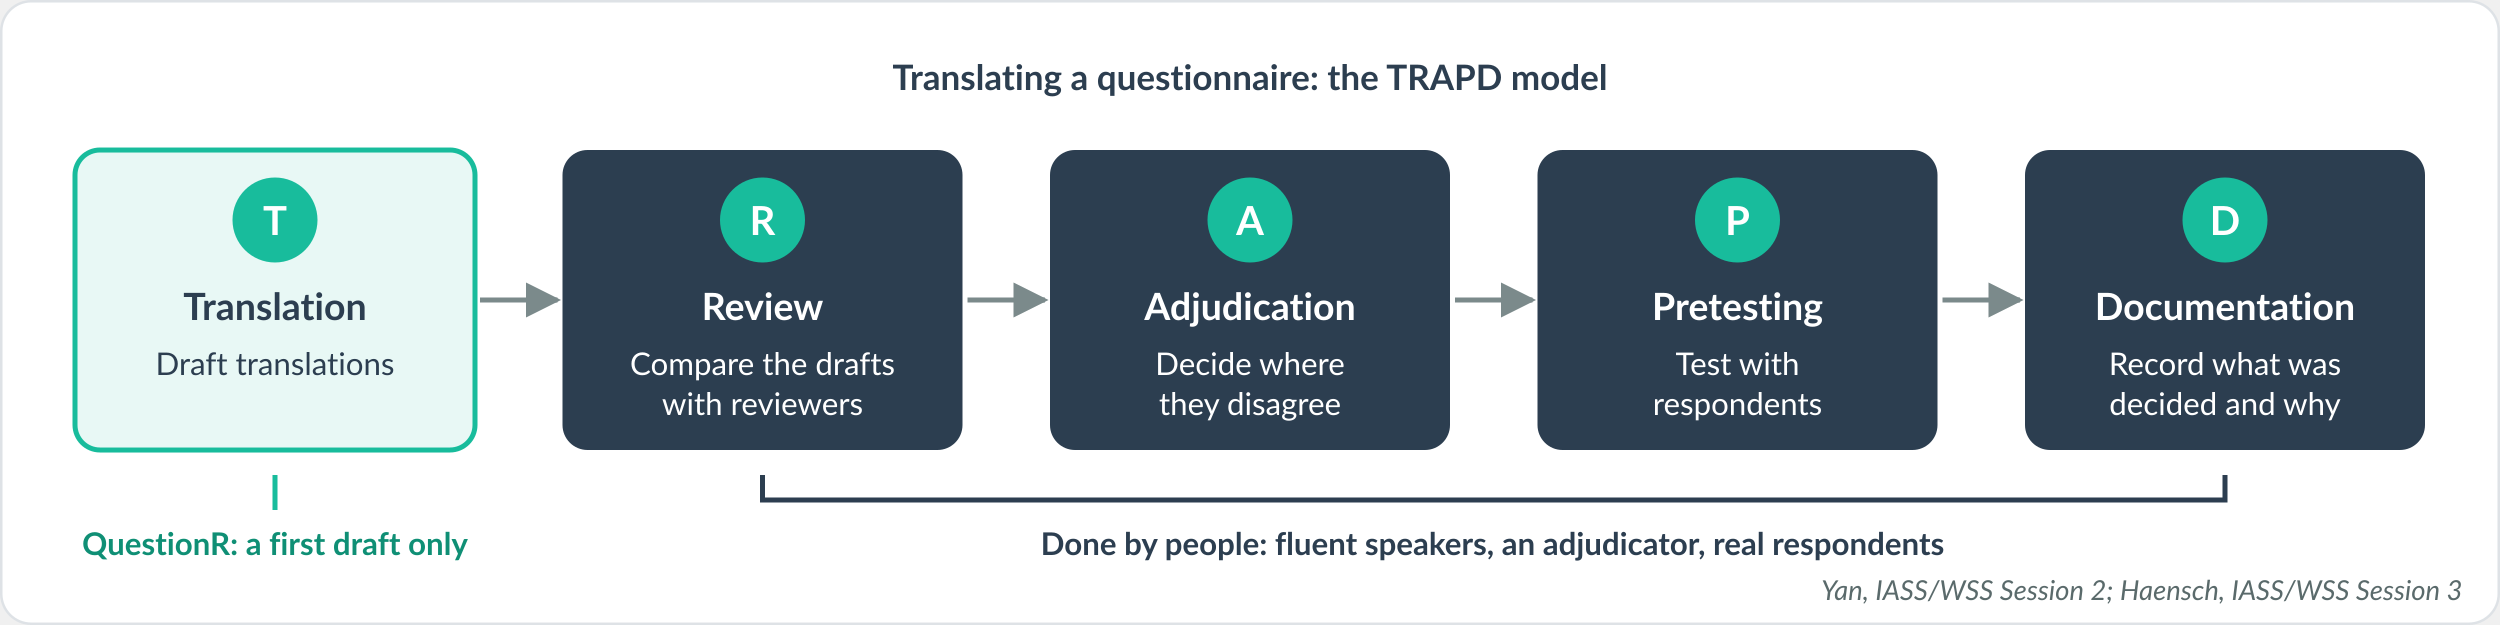
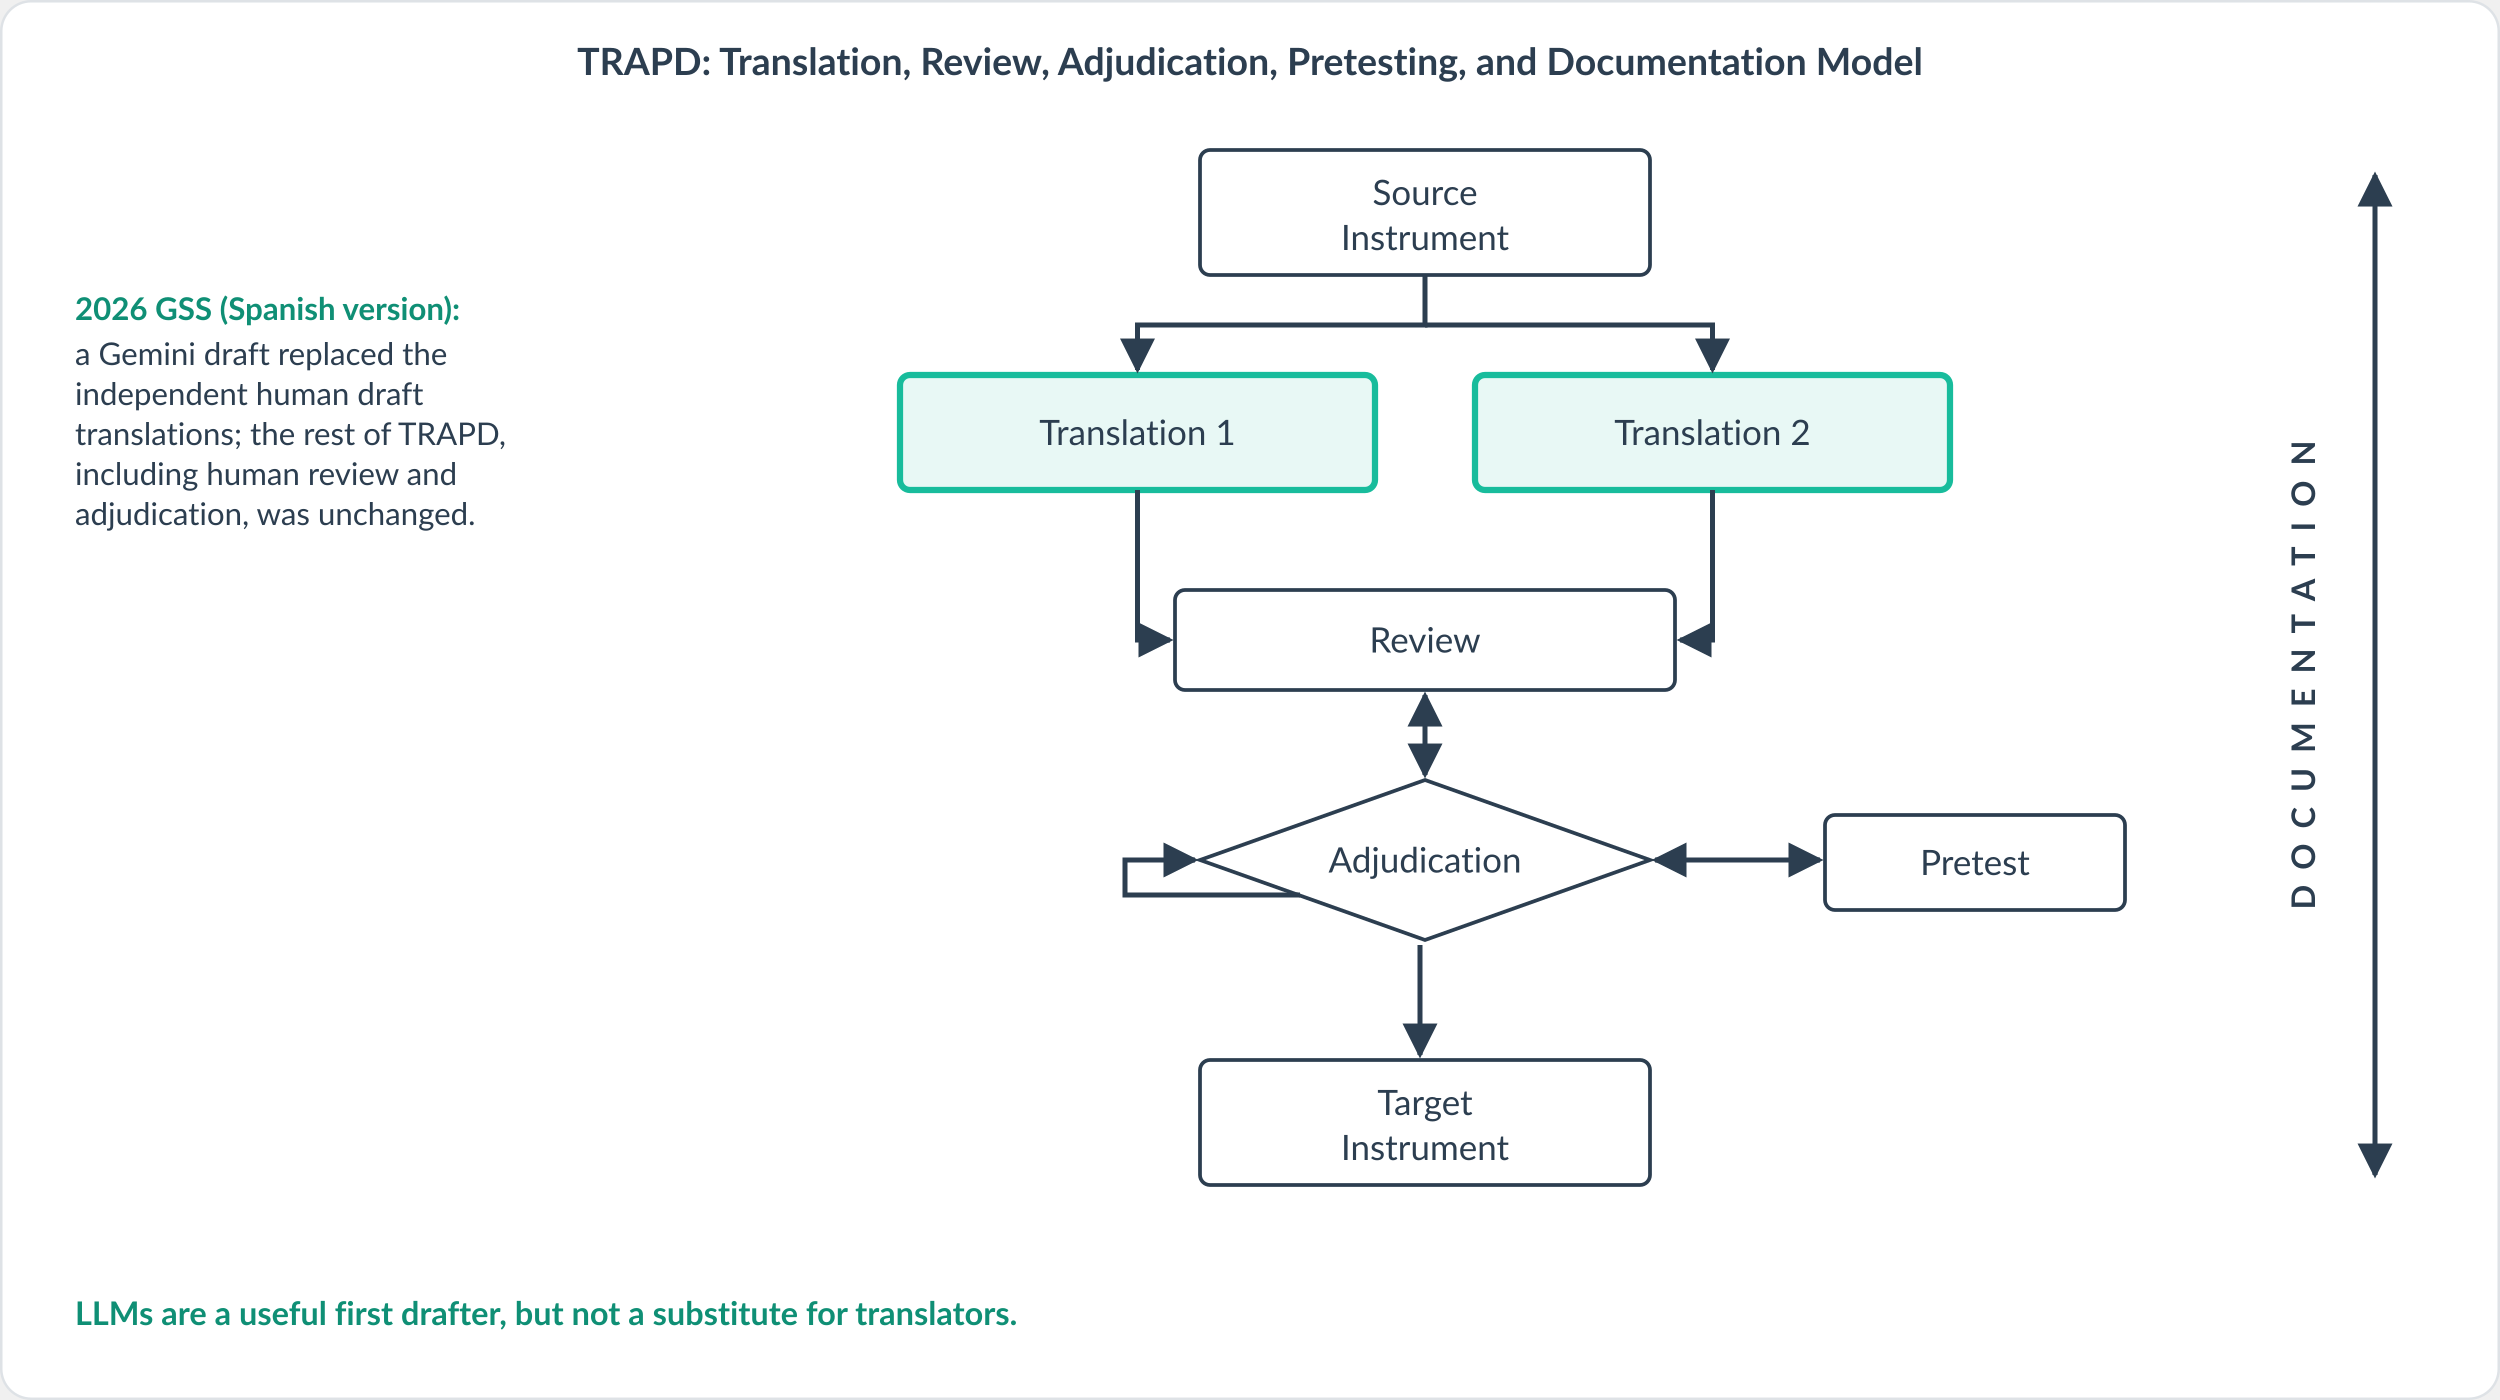
- <svg xmlns="http://www.w3.org/2000/svg" viewBox="0 0 1000 250" role="img" aria-labelledby="t d" font-family="Lato, 'Segoe UI', system-ui, -apple-system, sans-serif">
+ <svg xmlns="http://www.w3.org/2000/svg" viewBox="0 0 1000 560" role="img" aria-labelledby="t d" font-family="Lato, 'Segoe UI', system-ui, -apple-system, sans-serif">
  <defs>
-     <marker id="a" viewBox="0 0 10 10" refX="9" refY="5" markerWidth="7" markerHeight="7" orient="auto">
-       <path d="M0,0 L10,5 L0,10 z" fill="#7b8a8b" />
+     <marker id="a" viewBox="0 0 10 10" refX="9" refY="5" markerWidth="7" markerHeight="7" orient="auto-start-reverse">
+       <path d="M0,0 L10,5 L0,10 z" fill="#2c3e50" />
    </marker>
  </defs>
-   <rect x="0.5" y="0.5" width="999" height="249" rx="12" fill="#ffffff" stroke="#dee2e6" />
-   <rect x="30" y="60" width="160" height="120" rx="10" fill="#e8f8f5" stroke="#18bc9c" stroke-width="2" />
-   <circle cx="110" cy="88" r="17" fill="#18bc9c" />
-   <text x="110" y="94" text-anchor="middle" font-size="16px" font-weight="700" fill="#ffffff">T</text>
-   <text x="110" y="128" text-anchor="middle" font-size="15px" font-weight="700" fill="#2c3e50">Translation</text>
-   <text x="110" y="150" text-anchor="middle" font-size="12.5px" font-weight="400" fill="#2c3e50">Draft translations</text>
-   <rect x="225" y="60" width="160" height="120" rx="10" fill="#2c3e50" />
-   <circle cx="305" cy="88" r="17" fill="#18bc9c" />
-   <text x="305" y="94" text-anchor="middle" font-size="16px" font-weight="700" fill="#ffffff">R</text>
-   <text x="305" y="128" text-anchor="middle" font-size="15px" font-weight="700" fill="#ffffff">Review</text>
-   <text x="305" y="150" text-anchor="middle" font-size="12.5px" font-weight="400" fill="#ffffff">Compare the drafts</text>
-   <text x="305" y="166" text-anchor="middle" font-size="12.5px" font-weight="400" fill="#ffffff">with reviewers</text>
-   <rect x="420" y="60" width="160" height="120" rx="10" fill="#2c3e50" />
-   <circle cx="500" cy="88" r="17" fill="#18bc9c" />
-   <text x="500" y="94" text-anchor="middle" font-size="16px" font-weight="700" fill="#ffffff">A</text>
-   <text x="500" y="128" text-anchor="middle" font-size="15px" font-weight="700" fill="#ffffff">Adjudication</text>
-   <text x="500" y="150" text-anchor="middle" font-size="12.5px" font-weight="400" fill="#ffffff">Decide where</text>
-   <text x="500" y="166" text-anchor="middle" font-size="12.5px" font-weight="400" fill="#ffffff">they disagree</text>
-   <rect x="615" y="60" width="160" height="120" rx="10" fill="#2c3e50" />
-   <circle cx="695" cy="88" r="17" fill="#18bc9c" />
-   <text x="695" y="94" text-anchor="middle" font-size="16px" font-weight="700" fill="#ffffff">P</text>
-   <text x="695" y="128" text-anchor="middle" font-size="15px" font-weight="700" fill="#ffffff">Pretesting</text>
-   <text x="695" y="150" text-anchor="middle" font-size="12.5px" font-weight="400" fill="#ffffff">Test with</text>
-   <text x="695" y="166" text-anchor="middle" font-size="12.5px" font-weight="400" fill="#ffffff">respondents</text>
-   <rect x="810" y="60" width="160" height="120" rx="10" fill="#2c3e50" />
-   <circle cx="890" cy="88" r="17" fill="#18bc9c" />
-   <text x="890" y="94" text-anchor="middle" font-size="16px" font-weight="700" fill="#ffffff">D</text>
-   <text x="890" y="128" text-anchor="middle" font-size="15px" font-weight="700" fill="#ffffff">Documentation</text>
-   <text x="890" y="150" text-anchor="middle" font-size="12.5px" font-weight="400" fill="#ffffff">Record what was</text>
-   <text x="890" y="166" text-anchor="middle" font-size="12.5px" font-weight="400" fill="#ffffff">decided and why</text>
-   <line x1="192" y1="120" x2="223" y2="120" stroke="#7b8a8b" stroke-width="2" marker-end="url(#a)" />
-   <line x1="387" y1="120" x2="418" y2="120" stroke="#7b8a8b" stroke-width="2" marker-end="url(#a)" />
-   <line x1="582" y1="120" x2="613" y2="120" stroke="#7b8a8b" stroke-width="2" marker-end="url(#a)" />
-   <line x1="777" y1="120" x2="808" y2="120" stroke="#7b8a8b" stroke-width="2" marker-end="url(#a)" />
-   <path d="M110,190 L110,204" stroke="#18bc9c" stroke-width="2" />
-   <text x="110" y="222" text-anchor="middle" font-size="12.5px" font-weight="700" fill="#0f8f75">QuestionR: a first draft only</text>
-   <path d="M305,190 L305,200 L890,200 L890,190" fill="none" stroke="#2c3e50" stroke-width="2" />
-   <text x="597" y="222" text-anchor="middle" font-size="12.5px" font-weight="700" fill="#2c3e50">Done by people: fluent speakers, an adjudicator, real respondents</text>
-   <text x="500" y="36" text-anchor="middle" font-size="14px" font-weight="700" fill="#2c3e50">Translating a questionnaire: the TRAPD model</text>
-   <text x="985" y="240" text-anchor="end" font-size="11px" font-weight="400" fill="#5a6a6b" font-style="italic">Yan, IASS/WSS Session 2; Haensch, IASS/WSS Session 3</text>
+   <rect x="0.5" y="0.5" width="999" height="559" rx="12" fill="#ffffff" stroke="#dee2e6" />
+   <text x="500" y="30" text-anchor="middle" font-size="15px" font-weight="700" fill="#2c3e50">TRAPD: Translation, Review, Adjudication, Pretesting, and Documentation Model</text>
+   <g transform="translate(150,0)">
+     <g fill="#ffffff" stroke="#2c3e50" stroke-width="1.5">
+       <rect x="330" y="60" width="180" height="50" rx="4" />
+       <rect x="210" y="150" width="190" height="46" rx="4" fill="#e8f8f5" stroke="#18bc9c" stroke-width="2.5" />
+       <rect x="440" y="150" width="190" height="46" rx="4" fill="#e8f8f5" stroke="#18bc9c" stroke-width="2.5" />
+       <rect x="320" y="236" width="200" height="40" rx="4" />
+       <path d="M420,312 L510,344 L420,376 L330,344 Z" />
+       <rect x="580" y="326" width="120" height="38" rx="4" />
+       <rect x="330" y="424" width="180" height="50" rx="4" />
+     </g>
+     <g font-size="14px" fill="#2c3e50" text-anchor="middle">
+       <text x="420" y="82">Source</text>
+       <text x="420" y="100">Instrument</text>
+       <text x="305" y="178">Translation 1</text>
+       <text x="535" y="178">Translation 2</text>
+       <text x="420" y="261">Review</text>
+       <text x="420" y="349">Adjudication</text>
+       <text x="640" y="350">Pretest</text>
+       <text x="420" y="446">Target</text>
+       <text x="420" y="464">Instrument</text>
+     </g>
+     <g stroke="#2c3e50" stroke-width="2" fill="none">
+       <path d="M420,110 L420,130 L305,130 L305,148" marker-end="url(#a)" />
+       <path d="M420,130 L535,130 L535,148" marker-end="url(#a)" />
+       <path d="M305,196 L305,256 L318,256" marker-end="url(#a)" />
+       <path d="M535,196 L535,256 L522,256" marker-end="url(#a)" />
+       <line x1="420" y1="278" x2="420" y2="310" marker-start="url(#a)" marker-end="url(#a)" />
+       <path d="M512,344 L578,344" marker-start="url(#a)" marker-end="url(#a)" />
+       <path d="M418,378 L418,422" marker-end="url(#a)" />
+       <path d="M370,358 L300,358 L300,344 L328,344" marker-end="url(#a)" />
+     </g>
+     <line x1="800" y1="70" x2="800" y2="470" stroke="#2c3e50" stroke-width="2" marker-start="url(#a)" marker-end="url(#a)" />
+     <text transform="translate(776,270) rotate(-90)" text-anchor="middle" font-size="13px" letter-spacing="6" font-weight="700" fill="#2c3e50">DOCUMENTATION</text>
+   </g>
+   <g font-size="12.5px" fill="#2c3e50">
+     <text x="30" y="128" font-weight="700" fill="#0f8f75">2026 GSS (Spanish version):</text>
+     <text x="30" y="146">a Gemini draft replaced the</text>
+     <text x="30" y="162">independent human draft</text>
+     <text x="30" y="178">translations; the rest of TRAPD,</text>
+     <text x="30" y="194">including human review and</text>
+     <text x="30" y="210">adjudication, was unchanged.</text>
+   </g>
+   <text x="30" y="530" font-size="13px" font-weight="700" fill="#0f8f75">LLMs are a useful first drafter, but not a substitute for translators.</text>
</svg>
